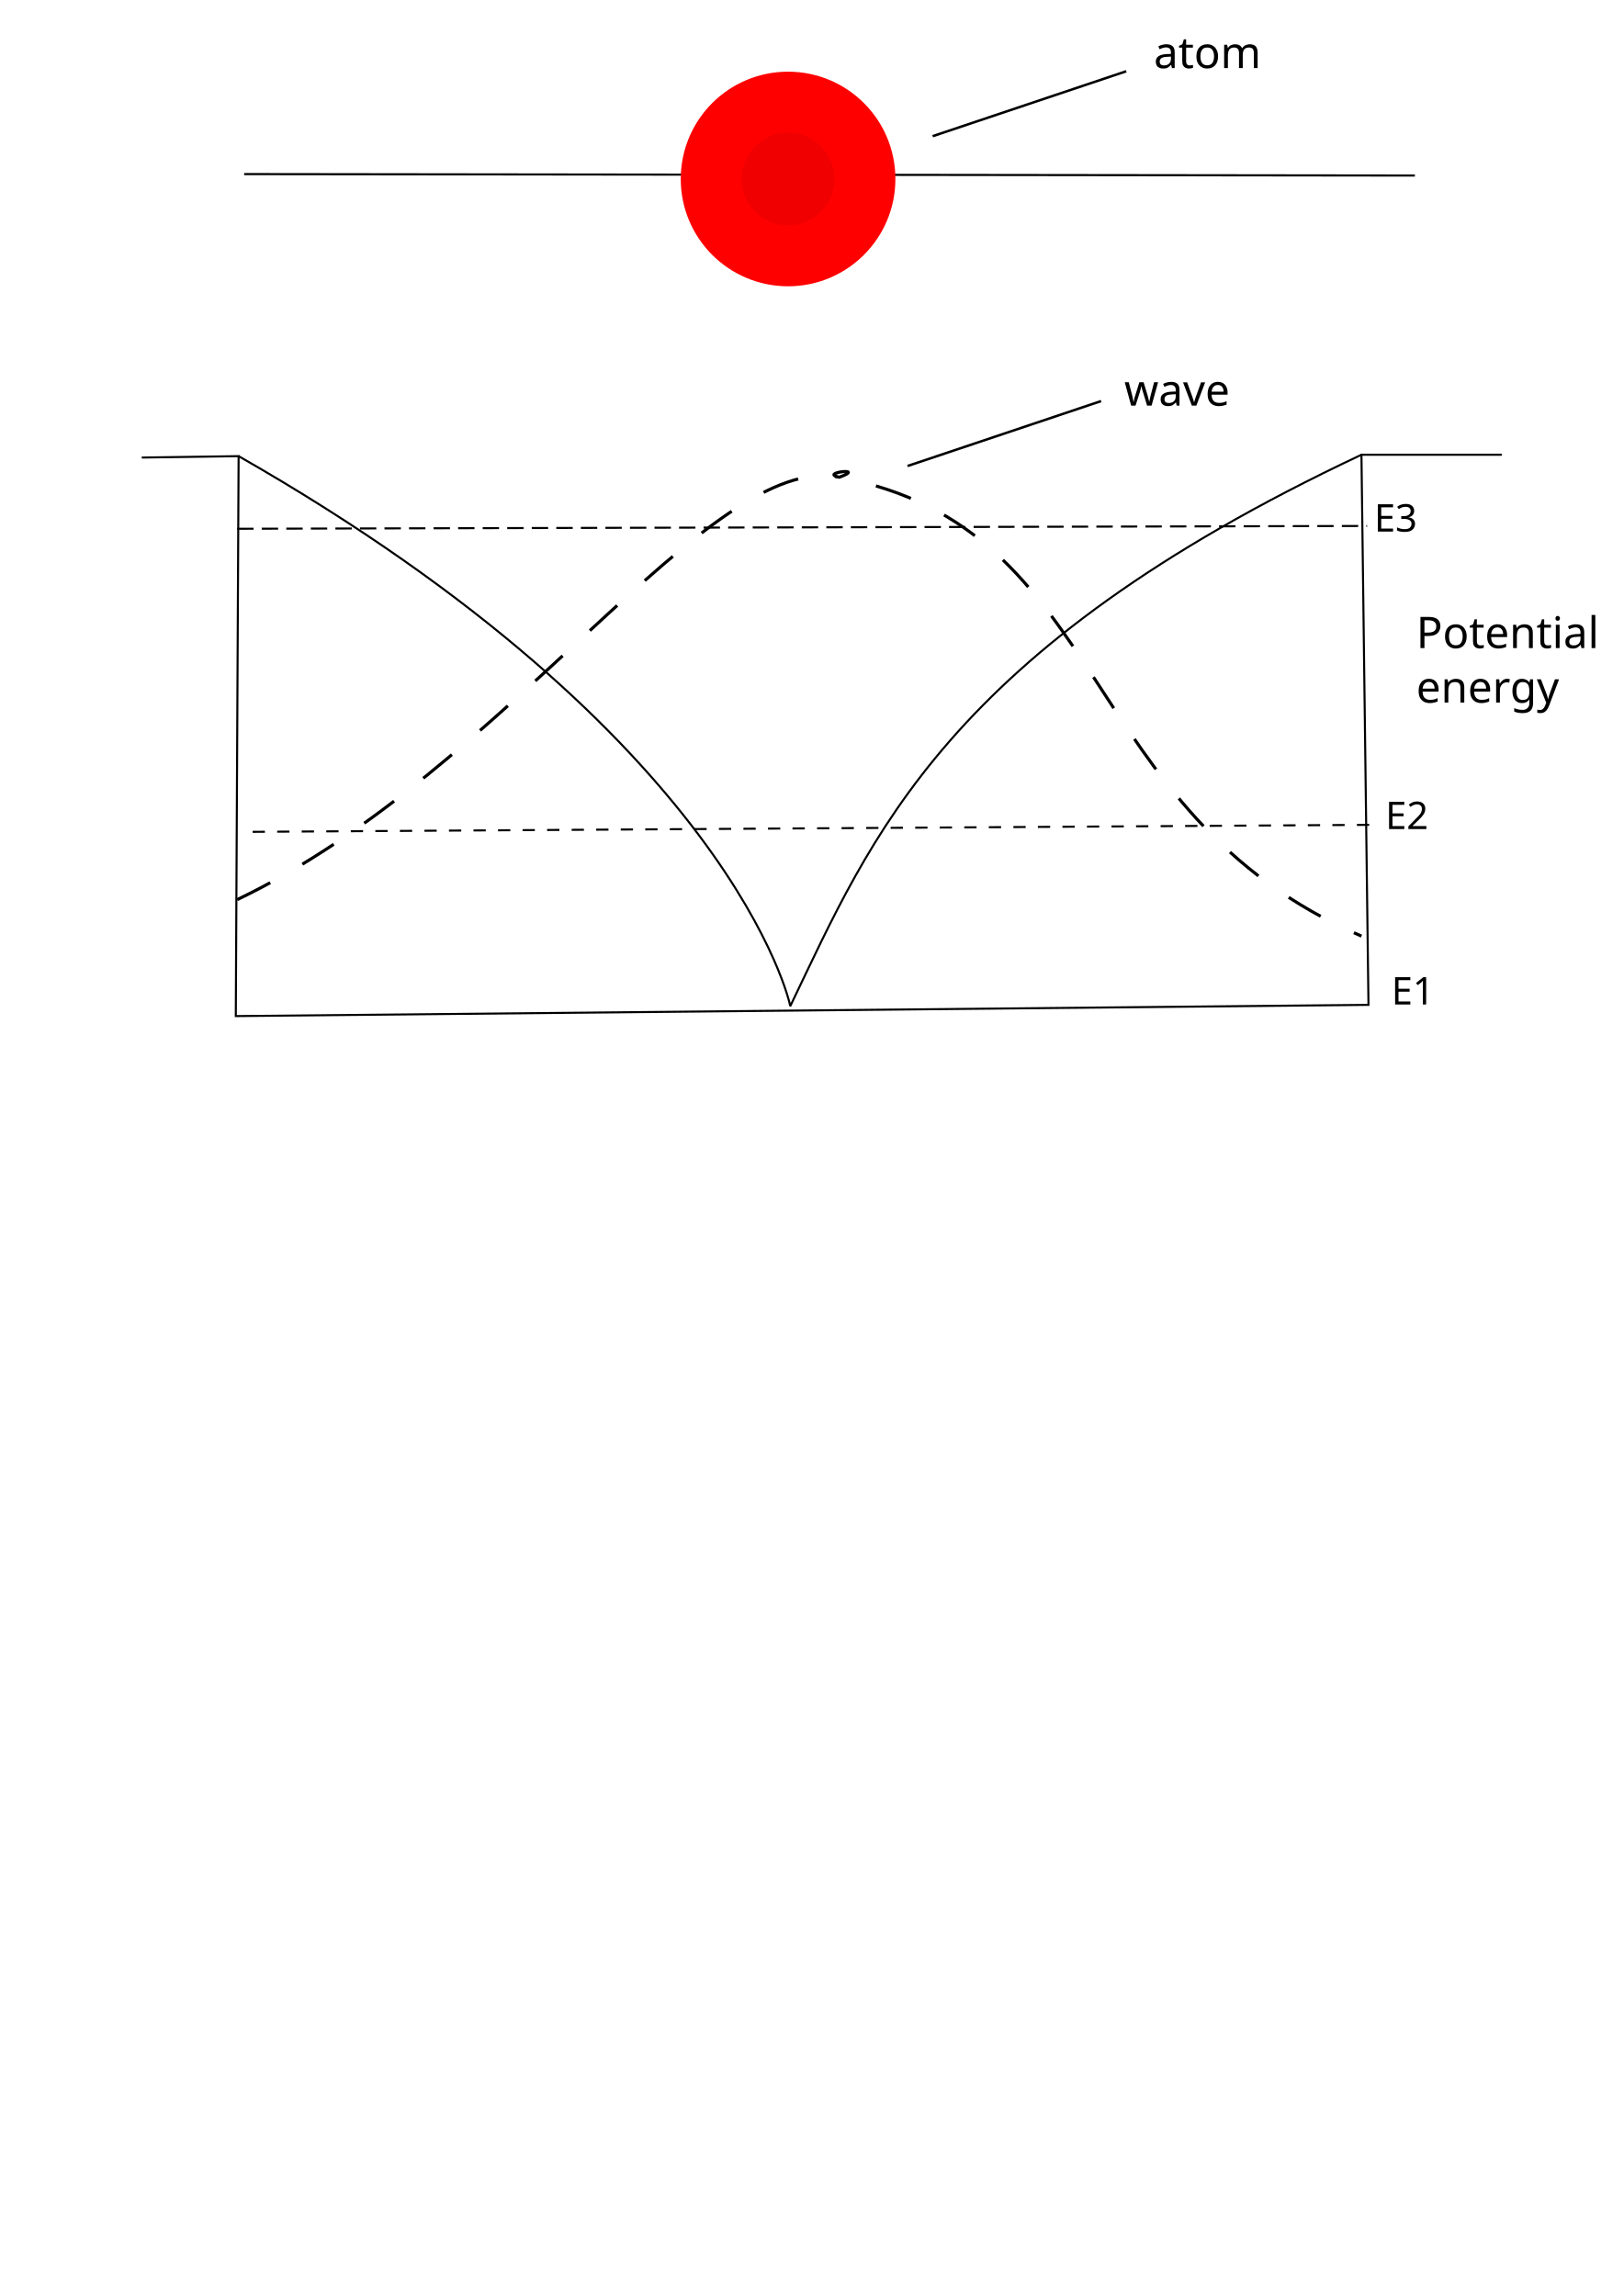
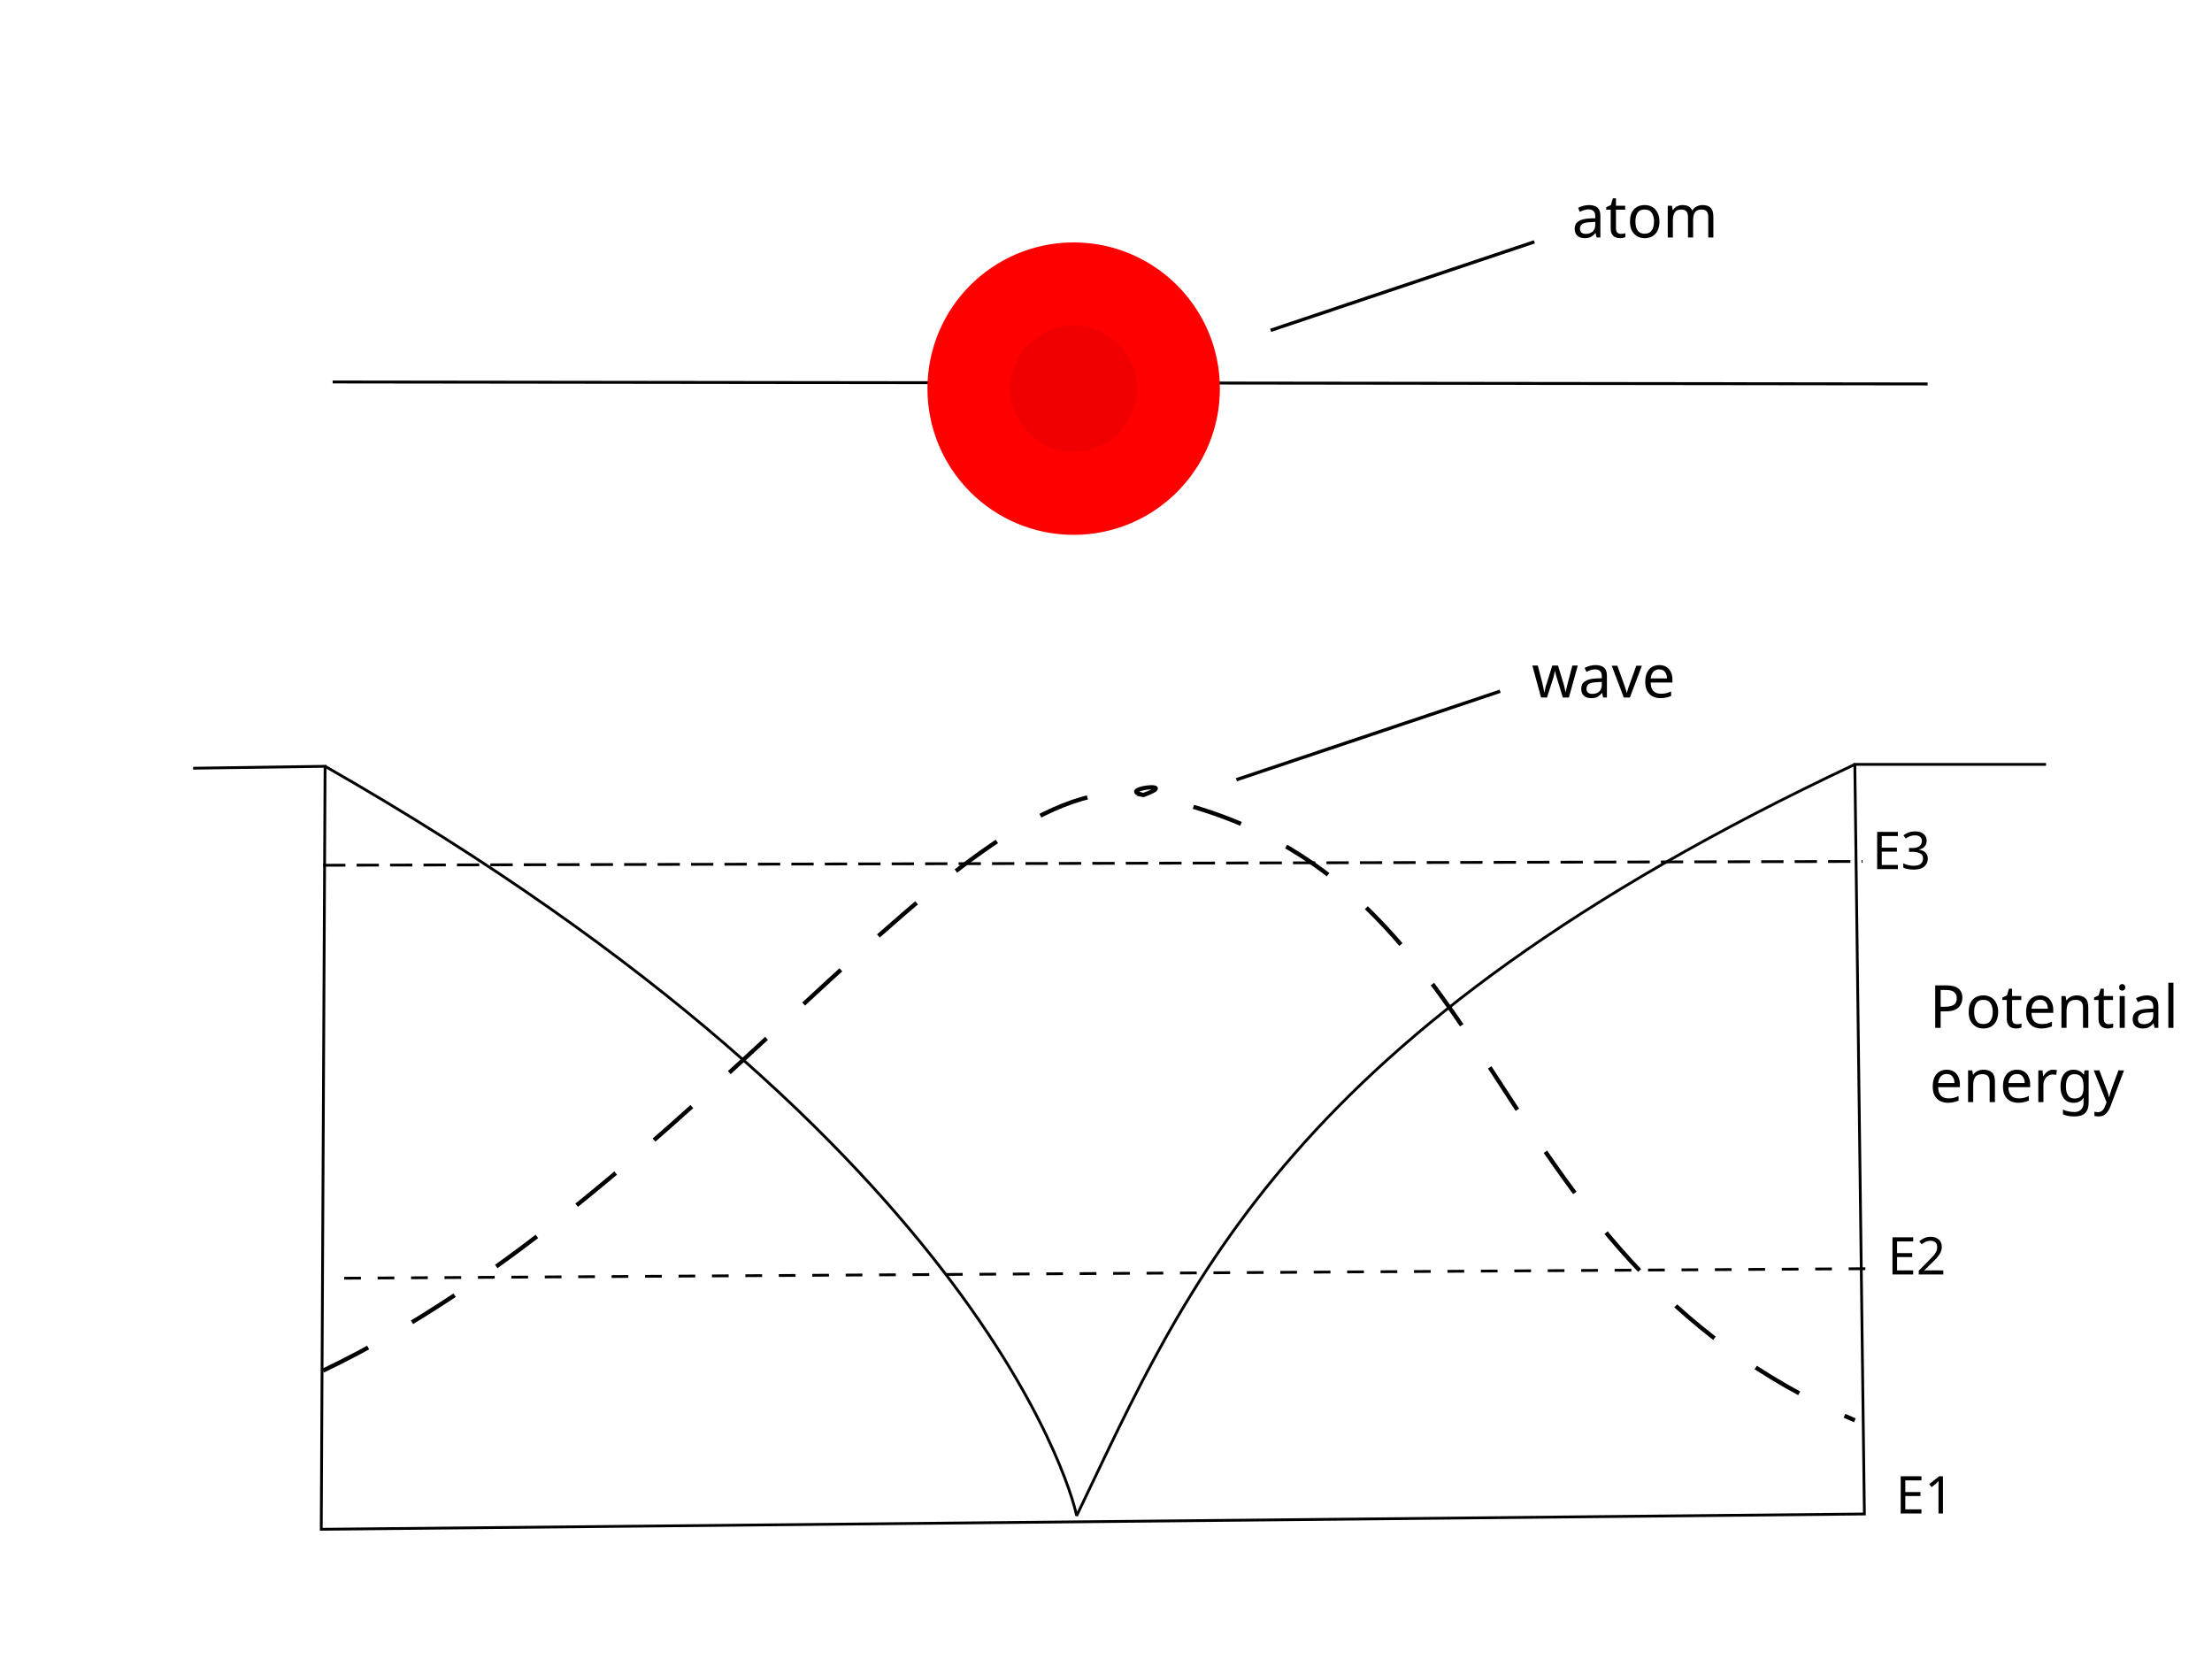
- <svg xmlns="http://www.w3.org/2000/svg" width="794" height="1123" viewBox="0 0 210 297">
-   <style>.B{word-spacing:0}.C{stroke:#000}.D{font-family:sans-serif}.E{font-size:4.939px}.F{font-size:5.644px}.G{stroke-width:.265}.H{stroke-width:.318}</style>
+ <svg xmlns="http://www.w3.org/2000/svg" width="400" height="300" viewBox="0 0 210 130">
+   <style>
+         .B{word-spacing:0}.C{stroke:#000}.D{font-family:sans-serif}.E{font-size:4.939px}.F{font-size:5.644px}.G{stroke-width:.265}.H{stroke-width:.318}
+     </style>
  <defs>
    <pattern width="30.066" height="5.181" patternUnits="userSpaceOnUse">
      <path d="M7.597.06C5.08-.187 2.656.302-.01 1.788V3.06c2.783-1.63 5.183-2.01 7.482-1.78s4.497 1.08 6.78 1.938c4.567 1.713 9.55 3.458 15.813-.157l-.004-1.273c-6.44 3.71-10.816 1.982-15.37.273-2.278-.854-4.576-1.75-7.094-2z" />
    </pattern>
  </defs>
  <path d="M31.58 22.513L183 22.7" fill="none" stroke-width=".276" class="C" />
  <circle cx="101.93" cy="23.146" r="9.939" fill="#f00000" fill-rule="evenodd" stroke="red" stroke-dasharray="63.067, 31.533" stroke-linecap="round" stroke-linejoin="bevel" stroke-width="7.883" />
  <g fill="none" class="C G">
    <path d="M30.68 68.394l146.14-.363" stroke-dasharray="2.117, 1.058" />
    <path d="M32.677 107.6l145.05-.908" stroke-dasharray="1.587, 1.587" />
  </g>
  <text x="177.728" y="68.757" letter-spacing="0" xml:space="preserve" class="B D E">
    <tspan x="177.728" y="68.757">E3</tspan>
  </text>
  <text x="179.18" y="107.244" letter-spacing="0" xml:space="preserve" class="B D E">
    <tspan x="179.18" y="107.244">E2</tspan>
  </text>
  <path d="M120.63 17.61l25.038-8.4" fill="none" marker-start="url(#A)" class="C H" />
  <text x="149.232" y="8.793" font-size="10.583" letter-spacing="0" xml:space="preserve" class="B D">
    <tspan x="149.232" y="8.793" class="F">atom</tspan>
  </text>
  <text x="183.174" y="83.825" font-family="'Adobe Helvetica'" letter-spacing="0" xml:space="preserve" class="B F">
    <tspan x="183.174" y="83.825">Potential</tspan>
    <tspan x="183.174" y="90.881">energy</tspan>
  </text>
  <g fill="none" class="C">
    <g class="G">
      <path d="M18.336 59.182L30.862 59l-.363 72.435 146.5-1.452-.908-71.164h18.154" />
      <path d="M30.862 59c63.71 36.392 71.363 70.777 71.345 71.164 10.54-21.913 20.01-45.995 73.887-71.345" />
    </g>
    <path d="M30.68 116.37c35-16.76 61.025-58.15 77.88-54.644 3.66-1.33-2.717-.556 0 0 35.178 6.53 30.442 43.376 67.533 59.364" stroke-dasharray="4.8, 4.8" stroke-width=".4" />
  </g>
  <text x="179.962" y="129.933" letter-spacing="0" xml:space="preserve" class="B D E">
    <tspan x="179.962" y="129.933">E1</tspan>
  </text>
  <path d="M117.38 60.276l25.038-8.4" fill="none" marker-start="url(#C)" class="C H" />
  <text x="145.414" y="52.465" font-family="'Adobe Courier'" letter-spacing="0" xml:space="preserve" class="B F">
-     <tspan x="145.414" y="52.465">wave</tspan>
+     <tspan x="145.414" y="52.465">wave </tspan>
  </text>
</svg>
